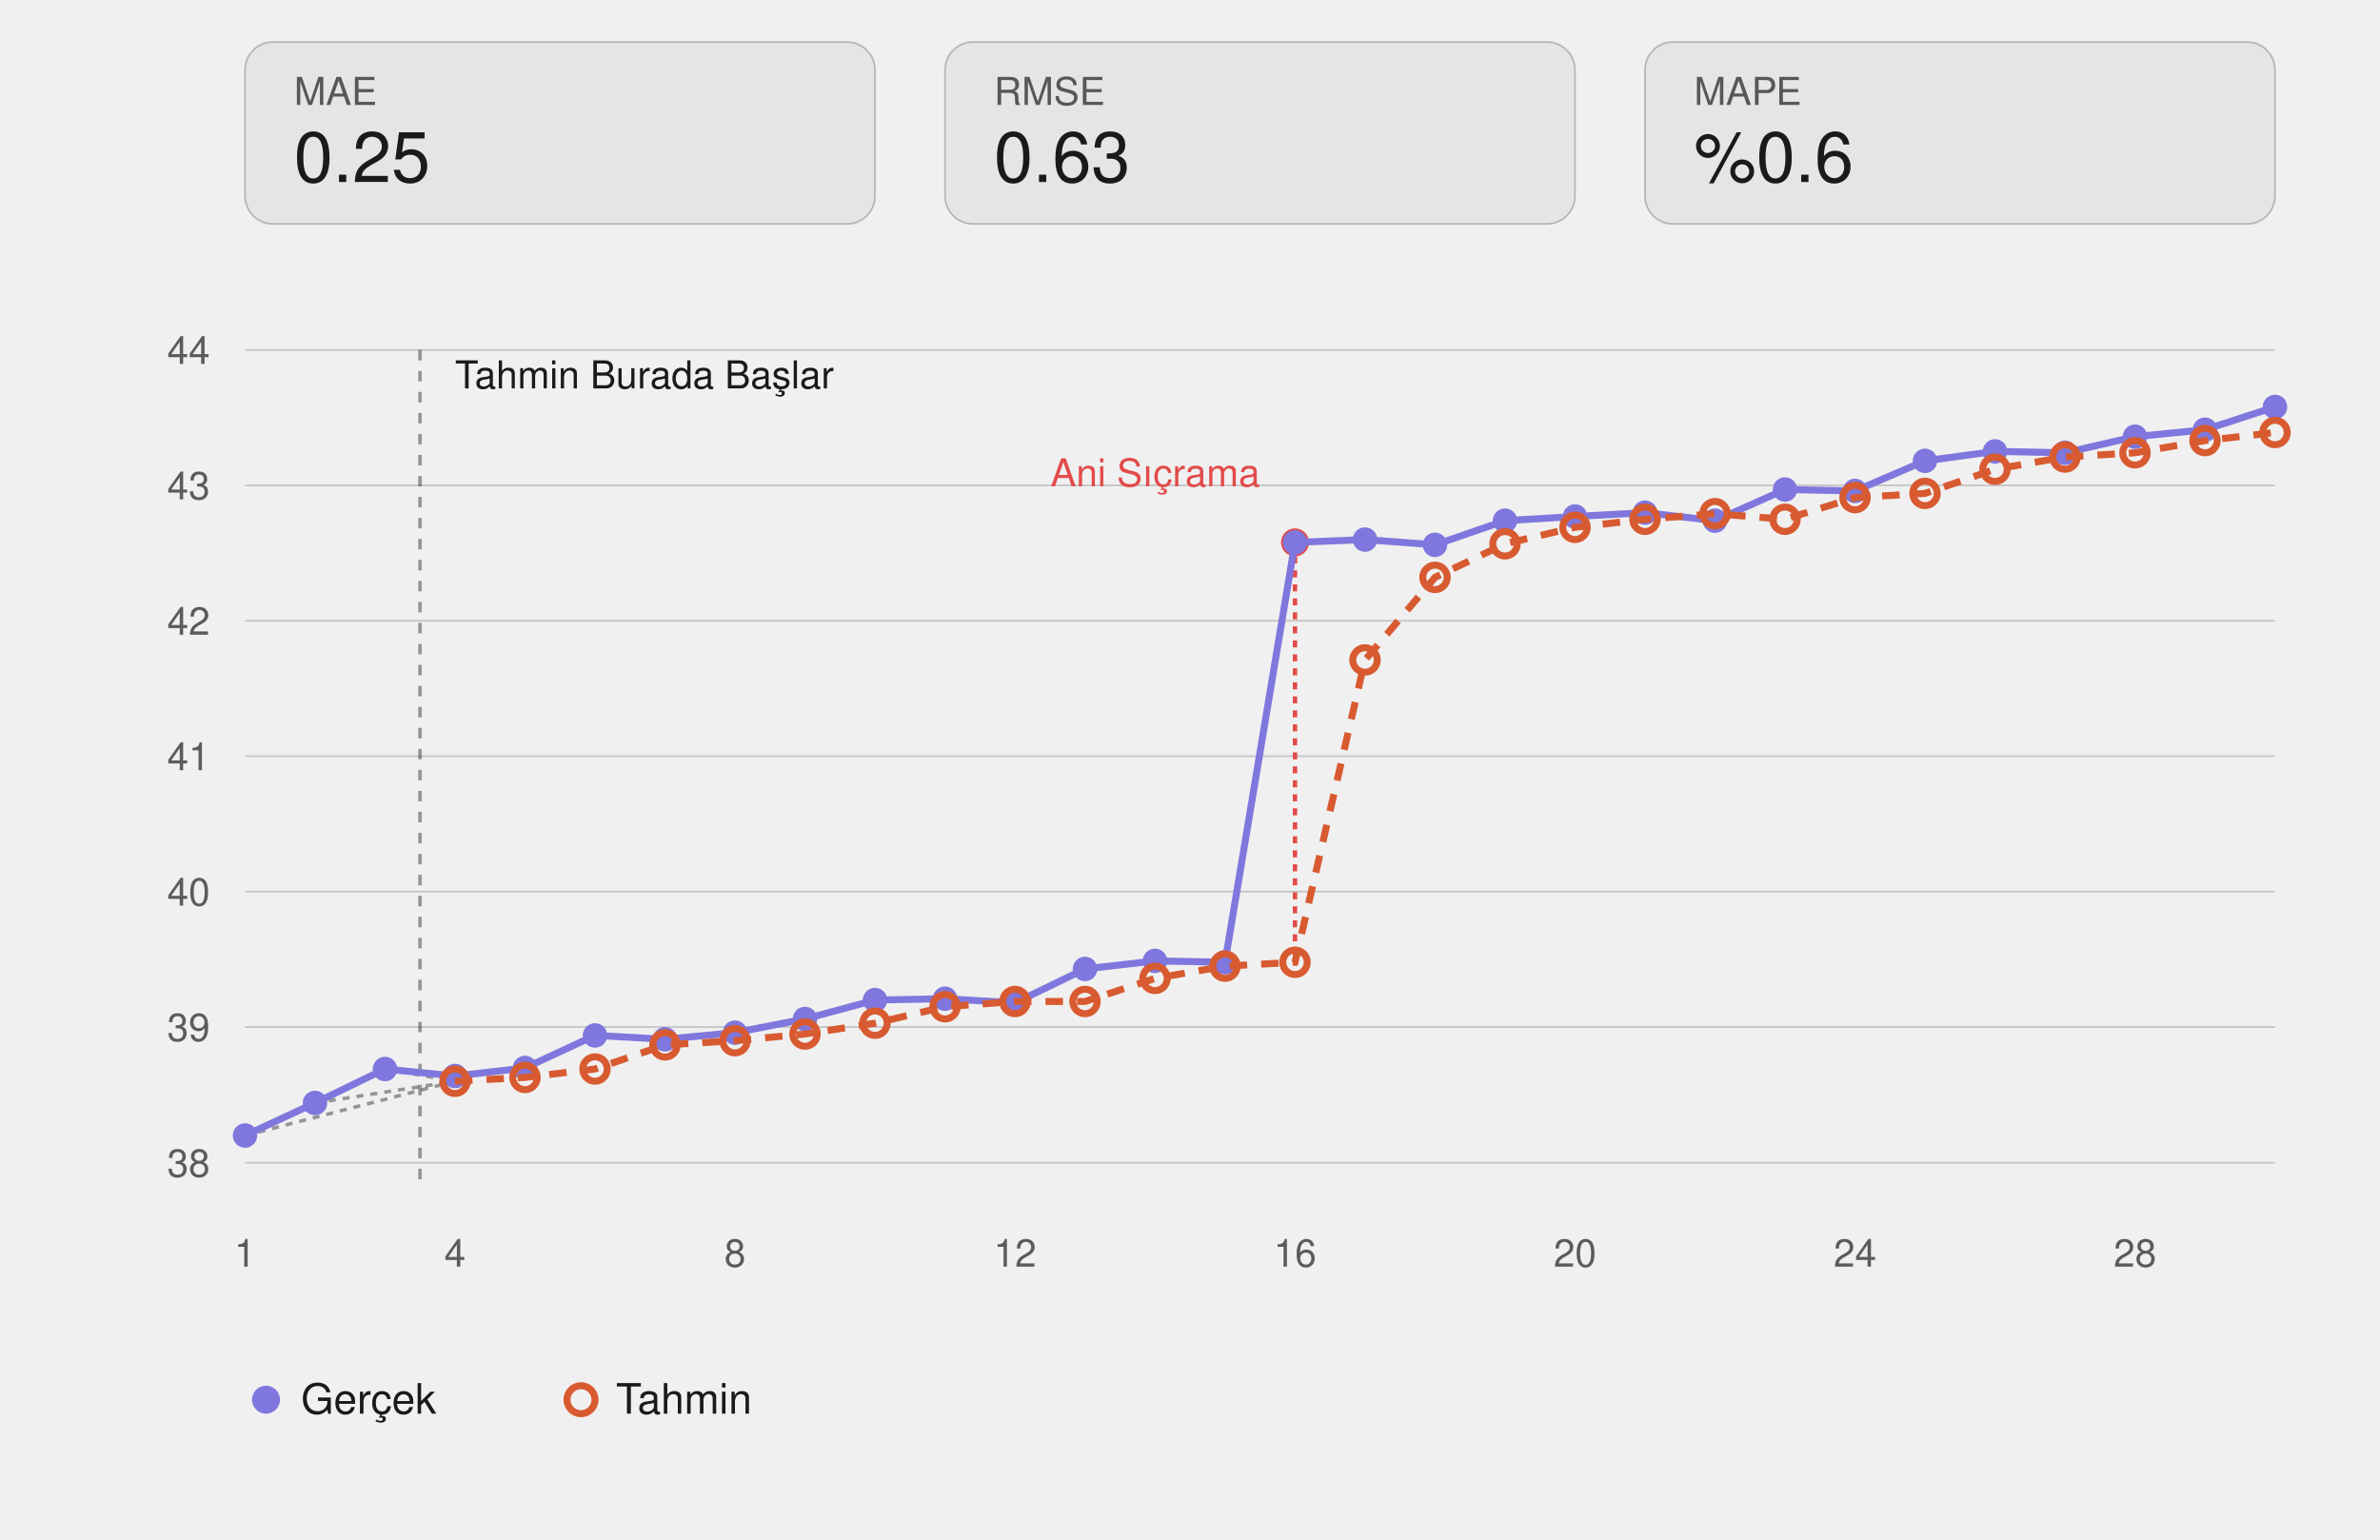
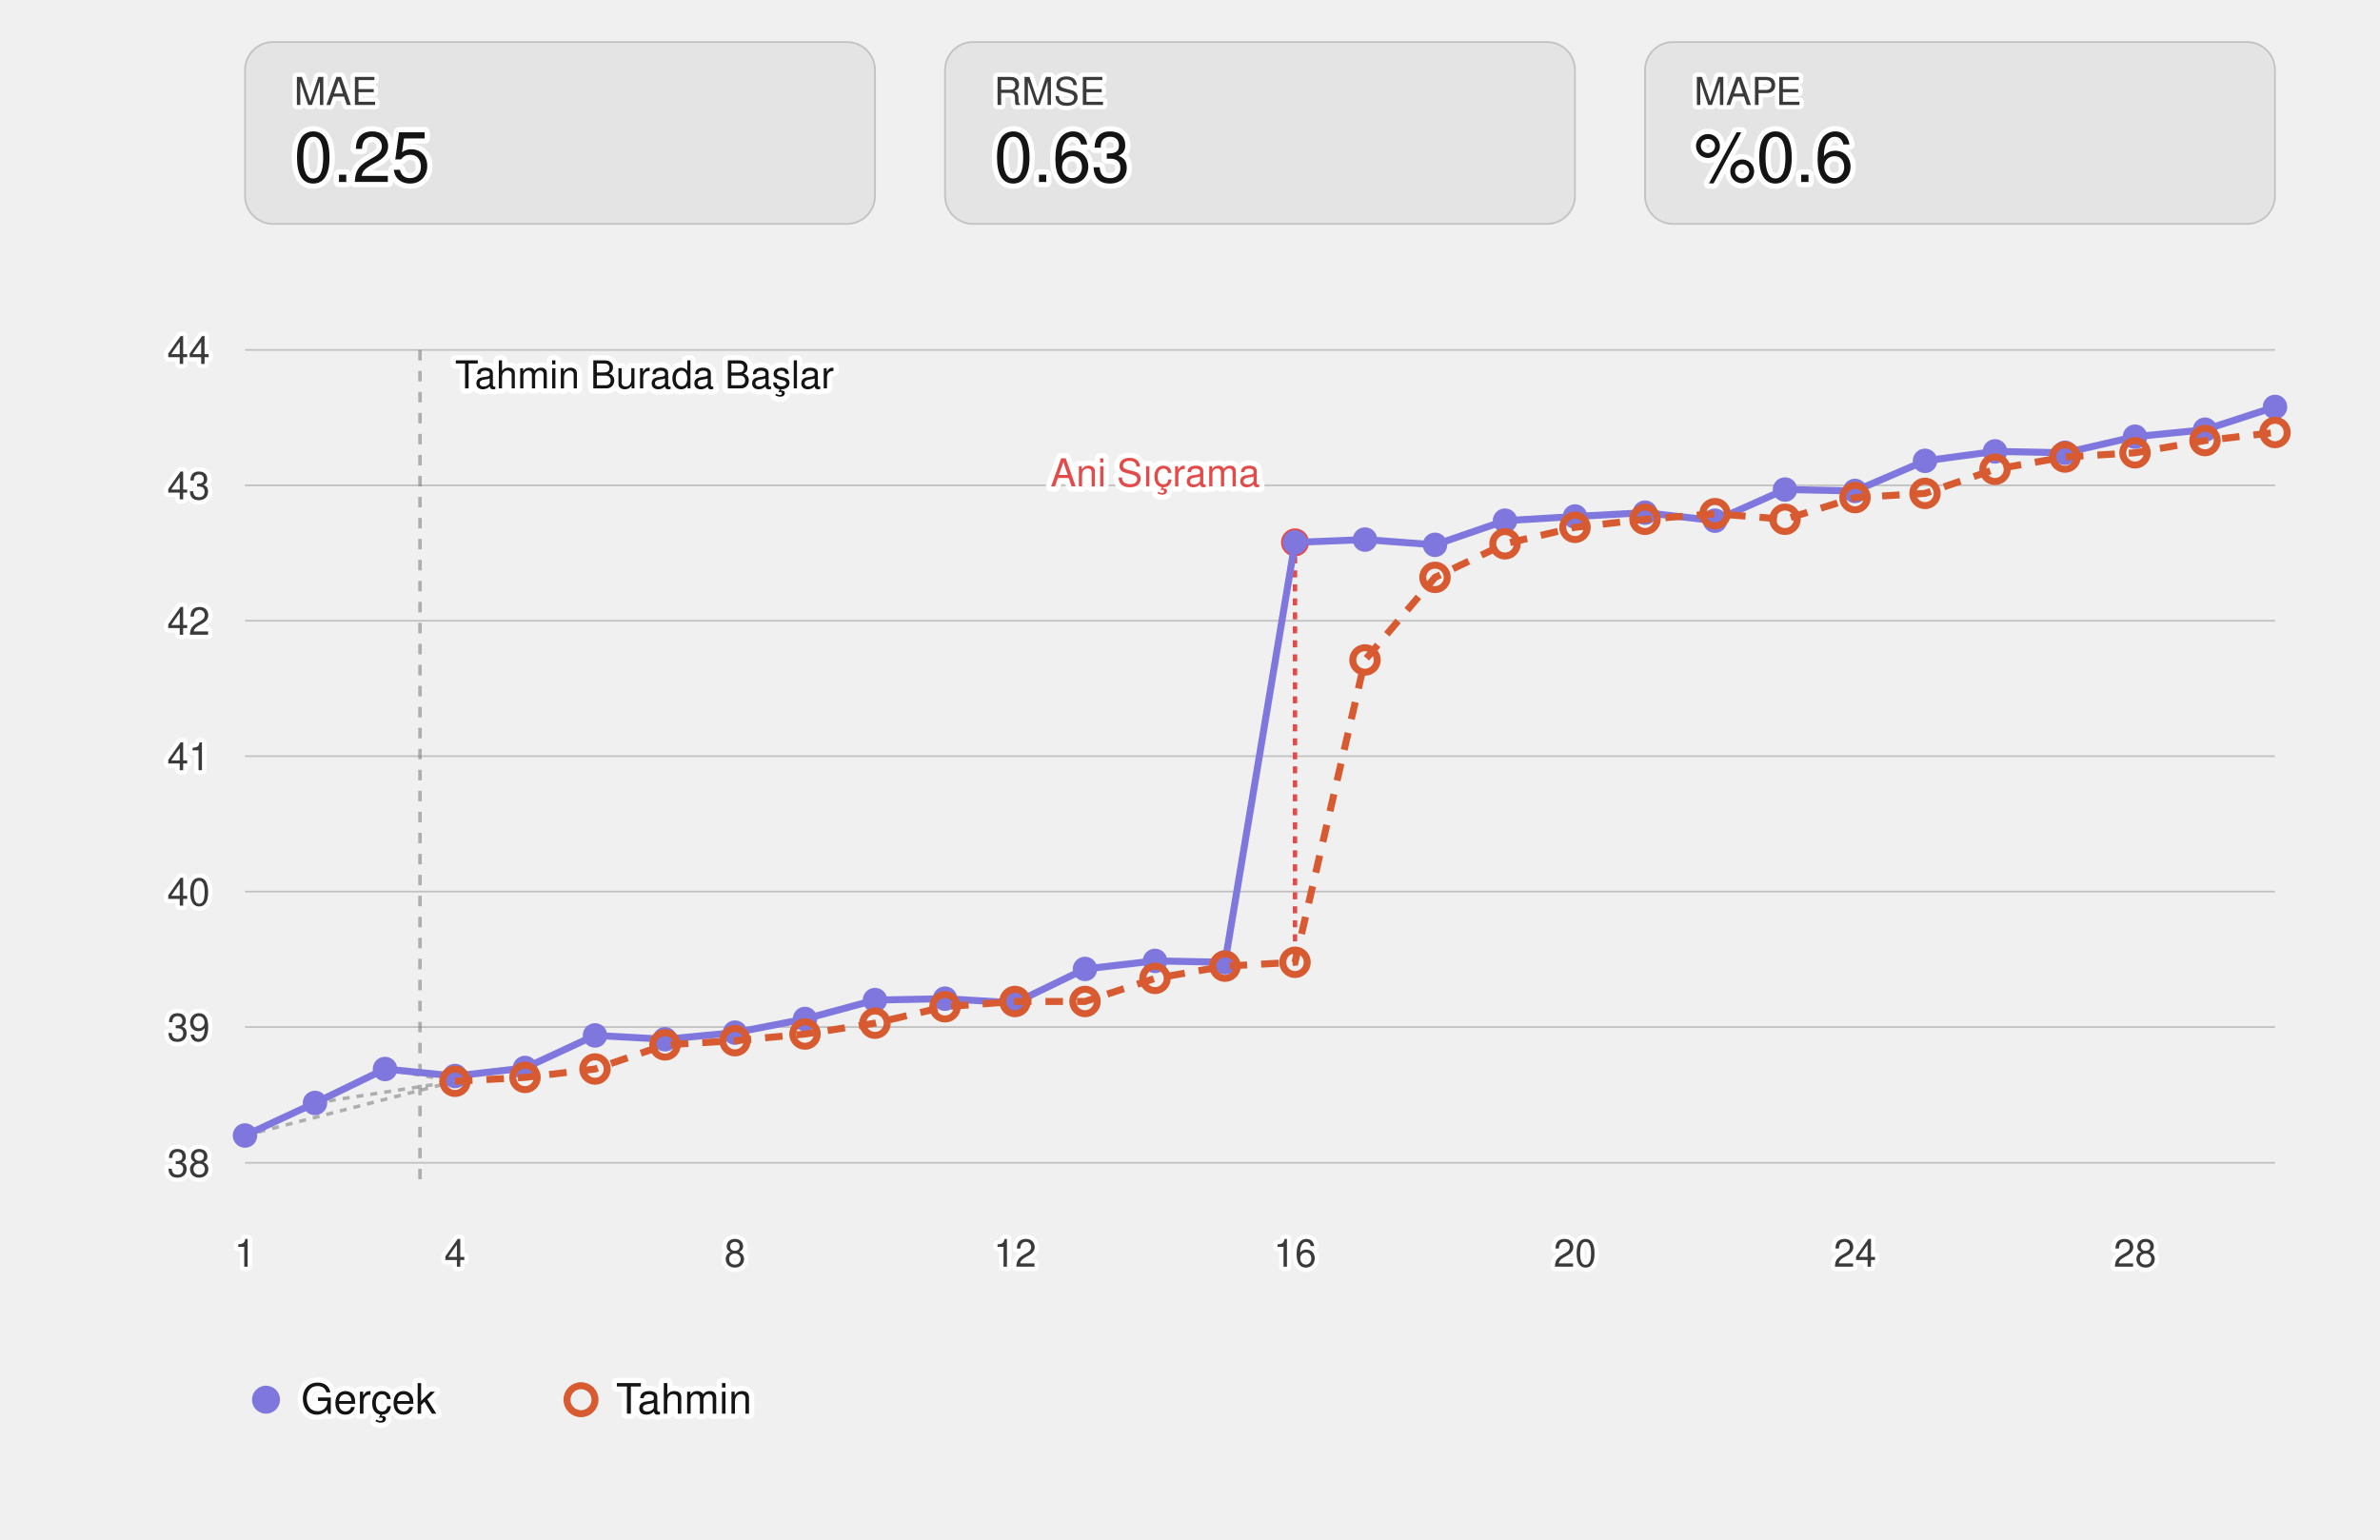
<svg xmlns="http://www.w3.org/2000/svg" width="680" height="440" viewBox="0 0 680 440" role="img">
  <style>
-     text { font-family: Helvetica, Arial, sans-serif; }
-     .val { fill: #1a1a1a; }
-     .muted { fill: rgba(0,0,0,0.62); }
-     .grid { stroke: rgba(0,0,0,0.18); }
-     .line-soft { stroke: rgba(0,0,0,0.38); }
-     .kpi-box { fill: rgba(0,0,0,0.05); stroke: rgba(0,0,0,0.22); }
-     @media (prefers-color-scheme: dark) {
-       .val { fill: #F5F5F0; }
-       .muted { fill: rgba(255,255,255,0.62); }
-       .grid { stroke: rgba(255,255,255,0.18); }
-       .line-soft { stroke: rgba(255,255,255,0.38); }
-       .kpi-box { fill: rgba(255,255,255,0.06); stroke: rgba(255,255,255,0.22); }
-     }
+     text { font-family: Helvetica, Arial, sans-serif; paint-order: stroke; stroke: #ffffff; stroke-width: 3px; stroke-linejoin: round; }
+     .val { fill: #141414; }
+     .muted { fill: #3a3a3a; stroke-width: 2.5px; }
  </style>
-   <rect class="kpi-box" x="70" y="12" width="180" height="52" rx="8" stroke-width="0.5" />
+   <rect x="70" y="12" width="180" height="52" rx="8" fill="rgba(136,136,136,0.12)" stroke="rgba(136,136,136,0.4)" stroke-width="0.5" />
  <text class="muted" x="84" y="30" font-size="11">MAE</text>
  <text class="val" x="84" y="52" font-size="20" font-weight="500">0.25</text>
-   <rect class="kpi-box" x="270" y="12" width="180" height="52" rx="8" stroke-width="0.5" />
+   <rect x="270" y="12" width="180" height="52" rx="8" fill="rgba(136,136,136,0.12)" stroke="rgba(136,136,136,0.4)" stroke-width="0.5" />
  <text class="muted" x="284" y="30" font-size="11">RMSE</text>
  <text class="val" x="284" y="52" font-size="20" font-weight="500">0.63</text>
-   <rect class="kpi-box" x="470" y="12" width="180" height="52" rx="8" stroke-width="0.5" />
+   <rect x="470" y="12" width="180" height="52" rx="8" fill="rgba(136,136,136,0.12)" stroke="rgba(136,136,136,0.4)" stroke-width="0.5" />
  <text class="muted" x="484" y="30" font-size="11">MAPE</text>
  <text class="val" x="484" y="52" font-size="20" font-weight="500">%0.6</text>
-   <line class="grid" x1="70" y1="332.3" x2="650" y2="332.3" stroke-width="0.5" />
+   <line x1="70" y1="332.3" x2="650" y2="332.3" stroke="rgba(136,136,136,0.45)" stroke-width="0.5" />
  <text class="muted" x="60" y="336.3" text-anchor="end" font-size="11">38</text>
-   <line class="grid" x1="70" y1="293.5" x2="650" y2="293.5" stroke-width="0.5" />
+   <line x1="70" y1="293.5" x2="650" y2="293.5" stroke="rgba(136,136,136,0.45)" stroke-width="0.5" />
  <text class="muted" x="60" y="297.5" text-anchor="end" font-size="11">39</text>
-   <line class="grid" x1="70" y1="254.8" x2="650" y2="254.8" stroke-width="0.5" />
+   <line x1="70" y1="254.8" x2="650" y2="254.8" stroke="rgba(136,136,136,0.45)" stroke-width="0.5" />
  <text class="muted" x="60" y="258.8" text-anchor="end" font-size="11">40</text>
-   <line class="grid" x1="70" y1="216.1" x2="650" y2="216.1" stroke-width="0.5" />
+   <line x1="70" y1="216.1" x2="650" y2="216.1" stroke="rgba(136,136,136,0.45)" stroke-width="0.5" />
  <text class="muted" x="60" y="220.1" text-anchor="end" font-size="11">41</text>
-   <line class="grid" x1="70" y1="177.4" x2="650" y2="177.4" stroke-width="0.5" />
+   <line x1="70" y1="177.4" x2="650" y2="177.4" stroke="rgba(136,136,136,0.45)" stroke-width="0.5" />
  <text class="muted" x="60" y="181.4" text-anchor="end" font-size="11">42</text>
-   <line class="grid" x1="70" y1="138.7" x2="650" y2="138.7" stroke-width="0.5" />
+   <line x1="70" y1="138.7" x2="650" y2="138.7" stroke="rgba(136,136,136,0.45)" stroke-width="0.5" />
  <text class="muted" x="60" y="142.7" text-anchor="end" font-size="11">43</text>
-   <line class="grid" x1="70" y1="100.0" x2="650" y2="100.0" stroke-width="0.5" />
+   <line x1="70" y1="100.0" x2="650" y2="100.0" stroke="rgba(136,136,136,0.45)" stroke-width="0.5" />
  <text class="muted" x="60" y="104.0" text-anchor="end" font-size="11">44</text>
  <text class="muted" x="70.0" y="362" text-anchor="middle" font-size="11">1</text>
  <text class="muted" x="130.0" y="362" text-anchor="middle" font-size="11">4</text>
  <text class="muted" x="210.0" y="362" text-anchor="middle" font-size="11">8</text>
  <text class="muted" x="290.0" y="362" text-anchor="middle" font-size="11">12</text>
  <text class="muted" x="370.0" y="362" text-anchor="middle" font-size="11">16</text>
  <text class="muted" x="450.0" y="362" text-anchor="middle" font-size="11">20</text>
  <text class="muted" x="530.0" y="362" text-anchor="middle" font-size="11">24</text>
  <text class="muted" x="610.0" y="362" text-anchor="middle" font-size="11">28</text>
-   <line class="line-soft" x1="120.0" y1="100" x2="120.0" y2="340" stroke-width="1" stroke-dasharray="3 3" />
+   <line x1="120.0" y1="100" x2="120.0" y2="340" stroke="rgba(120,120,120,0.55)" stroke-width="1" stroke-dasharray="3 3" />
  <text class="val" x="130.0" y="111" font-size="11" font-weight="500">Tahmin Burada Başlar</text>
-   <line class="line-soft" x1="110.0" y1="305.5" x2="130.0" y2="309.0" stroke-width="1" stroke-dasharray="2 2" />
-   <line class="line-soft" x1="90.0" y1="315.2" x2="130.0" y2="309.0" stroke-width="1" stroke-dasharray="2 2" />
-   <line class="line-soft" x1="70.0" y1="324.5" x2="130.0" y2="309.0" stroke-width="1" stroke-dasharray="2 2" />
+   <line x1="110.0" y1="305.5" x2="130.0" y2="309.0" stroke="rgba(120,120,120,0.55)" stroke-width="1" stroke-dasharray="2 2" />
+   <line x1="90.0" y1="315.2" x2="130.0" y2="309.0" stroke="rgba(120,120,120,0.55)" stroke-width="1" stroke-dasharray="2 2" />
+   <line x1="70.0" y1="324.5" x2="130.0" y2="309.0" stroke="rgba(120,120,120,0.55)" stroke-width="1" stroke-dasharray="2 2" />
  <line x1="370.0" y1="155.0" x2="370.0" y2="275.0" stroke="#E24B4A" stroke-width="1.25" stroke-dasharray="2 2" />
  <circle cx="370.0" cy="155.0" r="4" fill="#E24B4A" />
-   <text x="360.0" y="139.0" text-anchor="end" font-size="11" font-weight="500" fill="#E24B4A">Ani Sıçrama</text>
+   <text x="360.0" y="139.0" text-anchor="end" font-size="11" font-weight="500" fill="#E24B4A" stroke="#ffffff" stroke-width="3px" paint-order="stroke">Ani Sıçrama</text>
  <path d="M70.0,324.5 L90.0,315.2 L110.0,305.5 L130.0,307.5 L150.0,305.2 L170.0,295.9 L190.0,297.0 L210.0,295.1 L230.0,291.2 L250.0,285.8 L270.0,285.4 L290.0,286.6 L310.0,276.9 L330.0,274.6 L350.0,275.0 L370.0,155.0 L390.0,154.2 L410.0,155.7 L430.0,148.8 L450.0,147.6 L470.0,146.5 L490.0,148.8 L510.0,139.9 L530.0,140.3 L550.0,131.7 L570.0,129.0 L590.0,129.4 L610.0,124.8 L630.0,122.8 L650.0,116.3" fill="none" stroke="#7F77DD" stroke-width="2" />
  <circle cx="70.0" cy="324.5" r="3.5" fill="#7F77DD" />
  <circle cx="90.0" cy="315.2" r="3.5" fill="#7F77DD" />
  <circle cx="110.0" cy="305.5" r="3.5" fill="#7F77DD" />
  <circle cx="130.0" cy="307.5" r="3.5" fill="#7F77DD" />
  <circle cx="150.0" cy="305.2" r="3.5" fill="#7F77DD" />
  <circle cx="170.0" cy="295.9" r="3.5" fill="#7F77DD" />
  <circle cx="190.0" cy="297.0" r="3.5" fill="#7F77DD" />
  <circle cx="210.0" cy="295.1" r="3.5" fill="#7F77DD" />
  <circle cx="230.0" cy="291.2" r="3.5" fill="#7F77DD" />
  <circle cx="250.0" cy="285.8" r="3.5" fill="#7F77DD" />
  <circle cx="270.0" cy="285.4" r="3.5" fill="#7F77DD" />
  <circle cx="290.0" cy="286.6" r="3.5" fill="#7F77DD" />
  <circle cx="310.0" cy="276.9" r="3.5" fill="#7F77DD" />
  <circle cx="330.0" cy="274.6" r="3.5" fill="#7F77DD" />
  <circle cx="350.0" cy="275.0" r="3.5" fill="#7F77DD" />
  <circle cx="370.0" cy="155.0" r="3.5" fill="#7F77DD" />
  <circle cx="390.0" cy="154.2" r="3.5" fill="#7F77DD" />
  <circle cx="410.0" cy="155.7" r="3.5" fill="#7F77DD" />
  <circle cx="430.0" cy="148.8" r="3.5" fill="#7F77DD" />
  <circle cx="450.0" cy="147.6" r="3.5" fill="#7F77DD" />
  <circle cx="470.0" cy="146.5" r="3.5" fill="#7F77DD" />
  <circle cx="490.0" cy="148.8" r="3.5" fill="#7F77DD" />
  <circle cx="510.0" cy="139.9" r="3.5" fill="#7F77DD" />
  <circle cx="530.0" cy="140.3" r="3.5" fill="#7F77DD" />
  <circle cx="550.0" cy="131.7" r="3.5" fill="#7F77DD" />
  <circle cx="570.0" cy="129.0" r="3.5" fill="#7F77DD" />
  <circle cx="590.0" cy="129.4" r="3.5" fill="#7F77DD" />
  <circle cx="610.0" cy="124.8" r="3.5" fill="#7F77DD" />
  <circle cx="630.0" cy="122.8" r="3.5" fill="#7F77DD" />
  <circle cx="650.0" cy="116.3" r="3.5" fill="#7F77DD" />
  <path d="M130.0,309.0 L150.0,307.9 L170.0,305.5 L190.0,298.6 L210.0,297.4 L230.0,295.5 L250.0,292.4 L270.0,287.7 L290.0,286.2 L310.0,286.2 L330.0,279.6 L350.0,276.1 L370.0,275.0 L390.0,188.6 L410.0,165.0 L430.0,155.4 L450.0,150.7 L470.0,148.4 L490.0,146.8 L510.0,148.4 L530.0,142.2 L550.0,141.0 L570.0,134.1 L590.0,130.6 L610.0,129.4 L630.0,125.9 L650.0,123.6" fill="none" stroke="#D85A30" stroke-width="2" stroke-dasharray="5 4" />
  <circle cx="130.0" cy="309.0" r="3.5" fill="none" stroke="#D85A30" stroke-width="2" />
  <circle cx="150.0" cy="307.9" r="3.5" fill="none" stroke="#D85A30" stroke-width="2" />
  <circle cx="170.0" cy="305.5" r="3.5" fill="none" stroke="#D85A30" stroke-width="2" />
  <circle cx="190.0" cy="298.6" r="3.5" fill="none" stroke="#D85A30" stroke-width="2" />
  <circle cx="210.0" cy="297.4" r="3.5" fill="none" stroke="#D85A30" stroke-width="2" />
  <circle cx="230.0" cy="295.5" r="3.5" fill="none" stroke="#D85A30" stroke-width="2" />
  <circle cx="250.0" cy="292.4" r="3.5" fill="none" stroke="#D85A30" stroke-width="2" />
  <circle cx="270.0" cy="287.7" r="3.5" fill="none" stroke="#D85A30" stroke-width="2" />
  <circle cx="290.0" cy="286.2" r="3.5" fill="none" stroke="#D85A30" stroke-width="2" />
  <circle cx="310.0" cy="286.2" r="3.5" fill="none" stroke="#D85A30" stroke-width="2" />
  <circle cx="330.0" cy="279.6" r="3.5" fill="none" stroke="#D85A30" stroke-width="2" />
  <circle cx="350.0" cy="276.1" r="3.5" fill="none" stroke="#D85A30" stroke-width="2" />
  <circle cx="370.0" cy="275.0" r="3.5" fill="none" stroke="#D85A30" stroke-width="2" />
  <circle cx="390.0" cy="188.6" r="3.5" fill="none" stroke="#D85A30" stroke-width="2" />
  <circle cx="410.0" cy="165.0" r="3.5" fill="none" stroke="#D85A30" stroke-width="2" />
  <circle cx="430.0" cy="155.4" r="3.5" fill="none" stroke="#D85A30" stroke-width="2" />
  <circle cx="450.0" cy="150.7" r="3.5" fill="none" stroke="#D85A30" stroke-width="2" />
  <circle cx="470.0" cy="148.4" r="3.5" fill="none" stroke="#D85A30" stroke-width="2" />
  <circle cx="490.0" cy="146.8" r="3.5" fill="none" stroke="#D85A30" stroke-width="2" />
  <circle cx="510.0" cy="148.4" r="3.5" fill="none" stroke="#D85A30" stroke-width="2" />
  <circle cx="530.0" cy="142.2" r="3.5" fill="none" stroke="#D85A30" stroke-width="2" />
  <circle cx="550.0" cy="141.0" r="3.5" fill="none" stroke="#D85A30" stroke-width="2" />
  <circle cx="570.0" cy="134.1" r="3.5" fill="none" stroke="#D85A30" stroke-width="2" />
  <circle cx="590.0" cy="130.6" r="3.5" fill="none" stroke="#D85A30" stroke-width="2" />
  <circle cx="610.0" cy="129.4" r="3.5" fill="none" stroke="#D85A30" stroke-width="2" />
  <circle cx="630.0" cy="125.9" r="3.5" fill="none" stroke="#D85A30" stroke-width="2" />
  <circle cx="650.0" cy="123.6" r="3.5" fill="none" stroke="#D85A30" stroke-width="2" />
  <circle cx="76" cy="400" r="4" fill="#7F77DD" />
  <text class="val" x="86" y="404" font-size="12">Gerçek</text>
  <circle cx="166" cy="400" r="4" fill="none" stroke="#D85A30" stroke-width="2" />
  <text class="val" x="176" y="404" font-size="12">Tahmin</text>
</svg>
